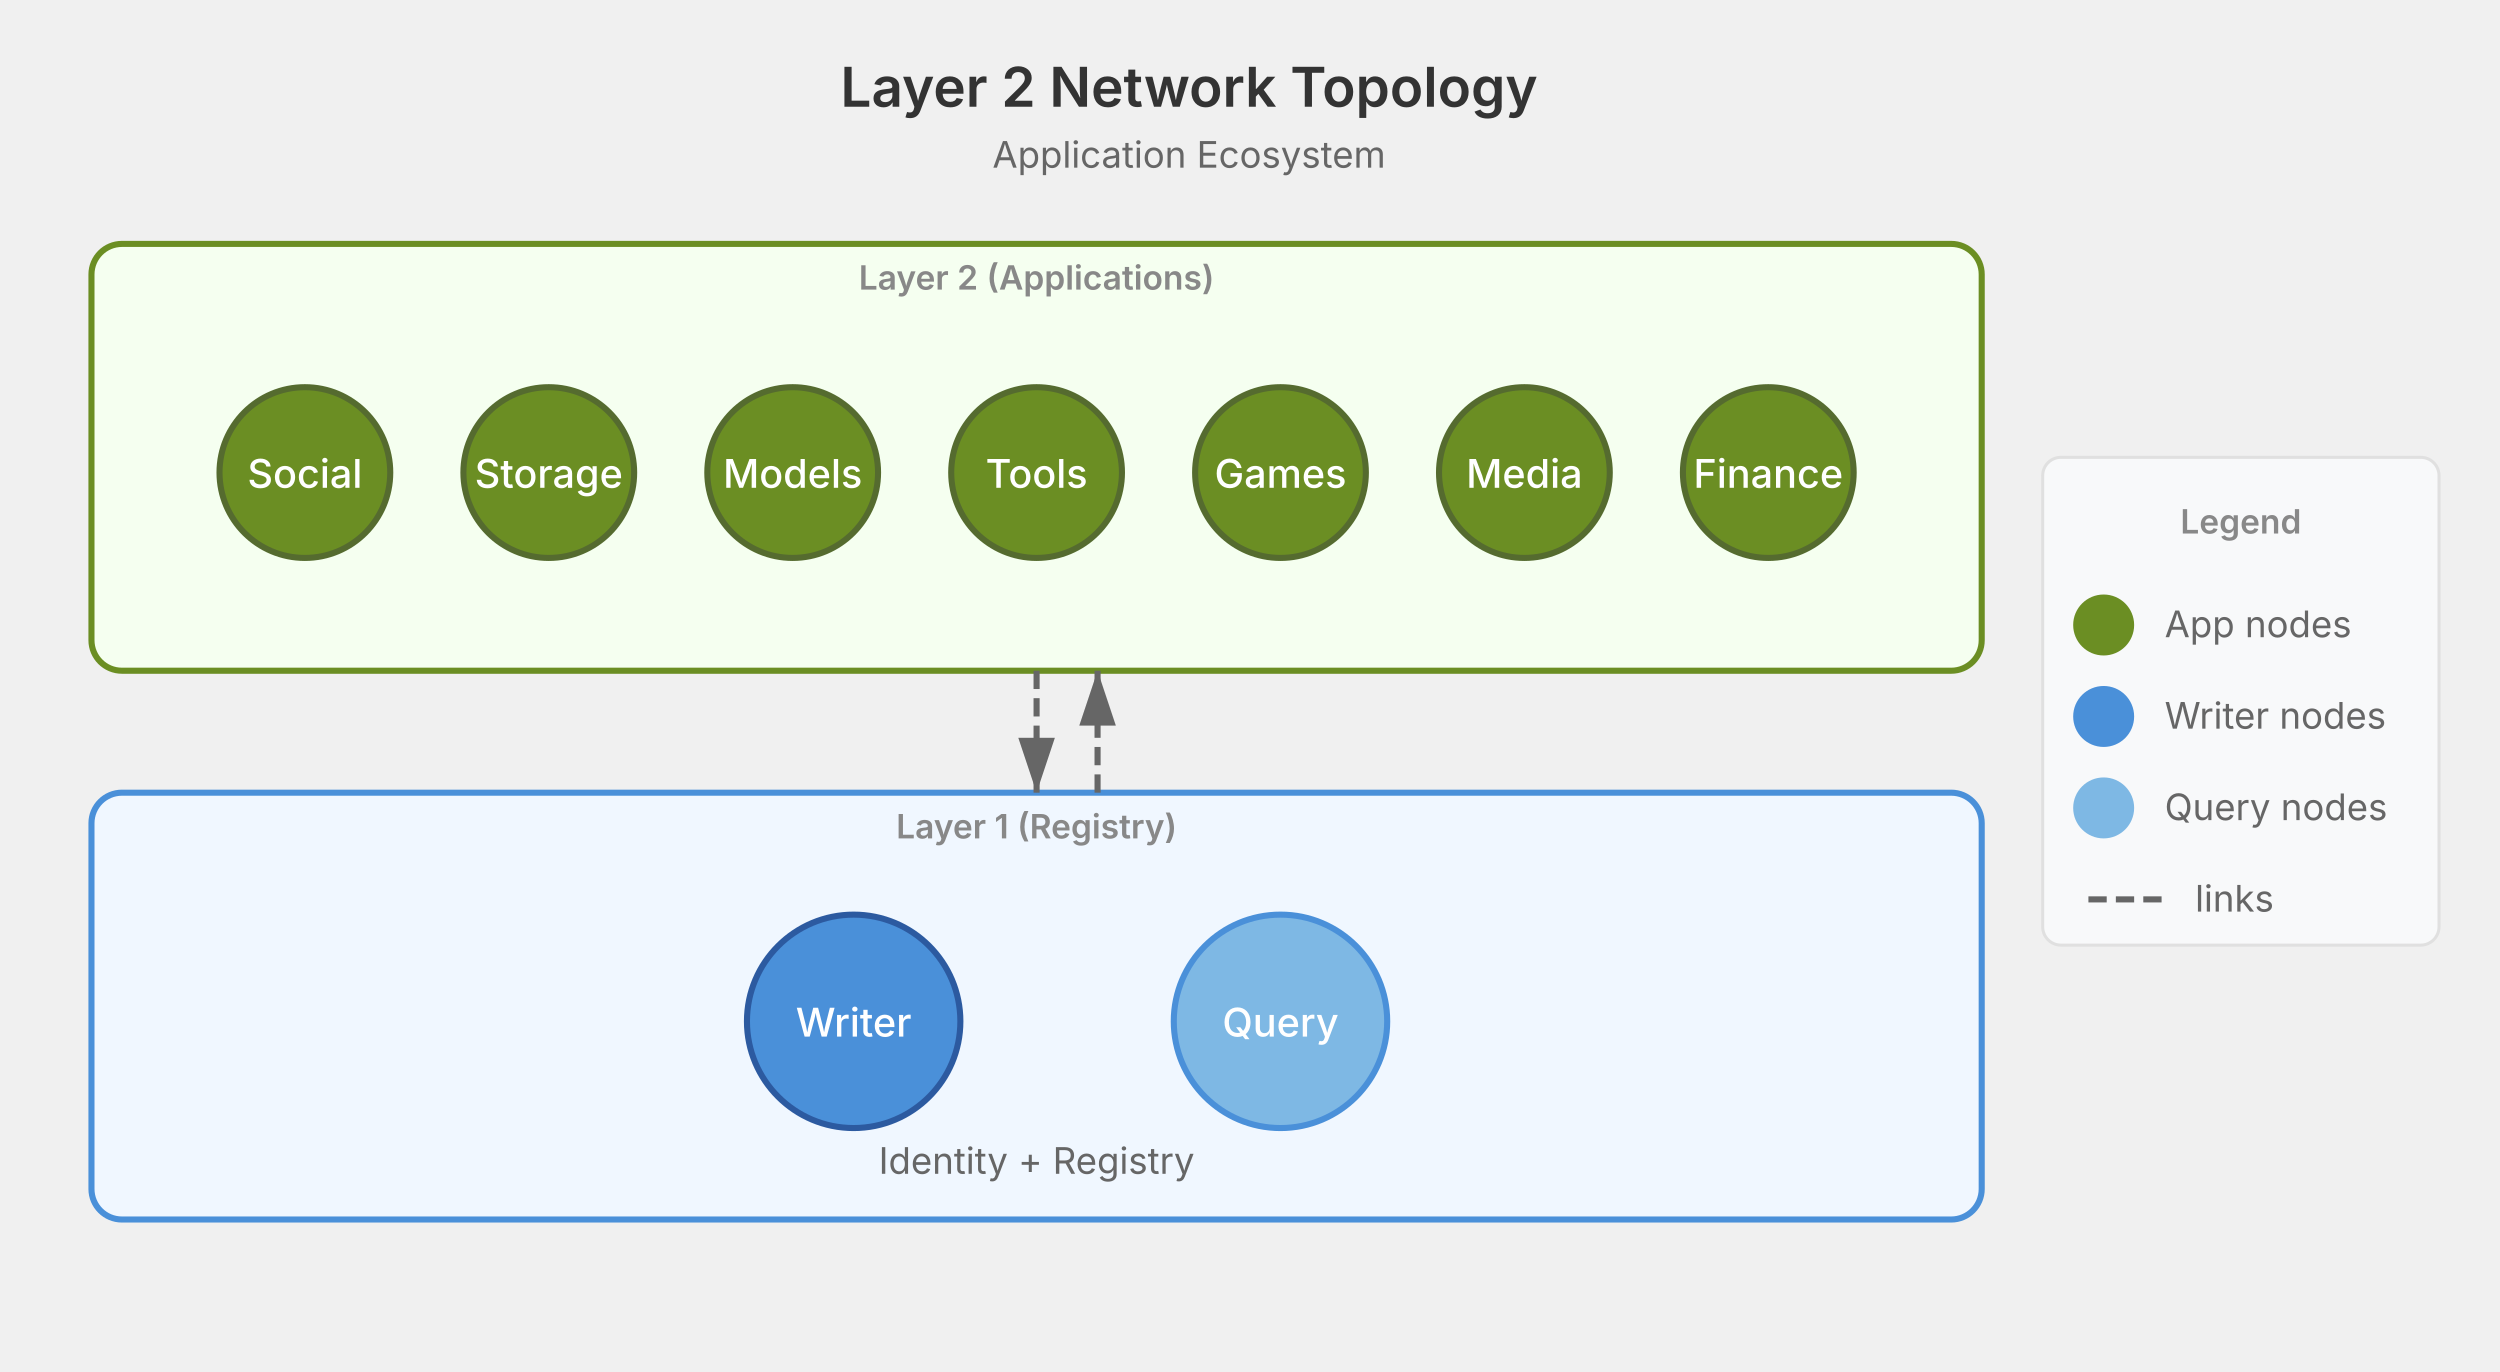
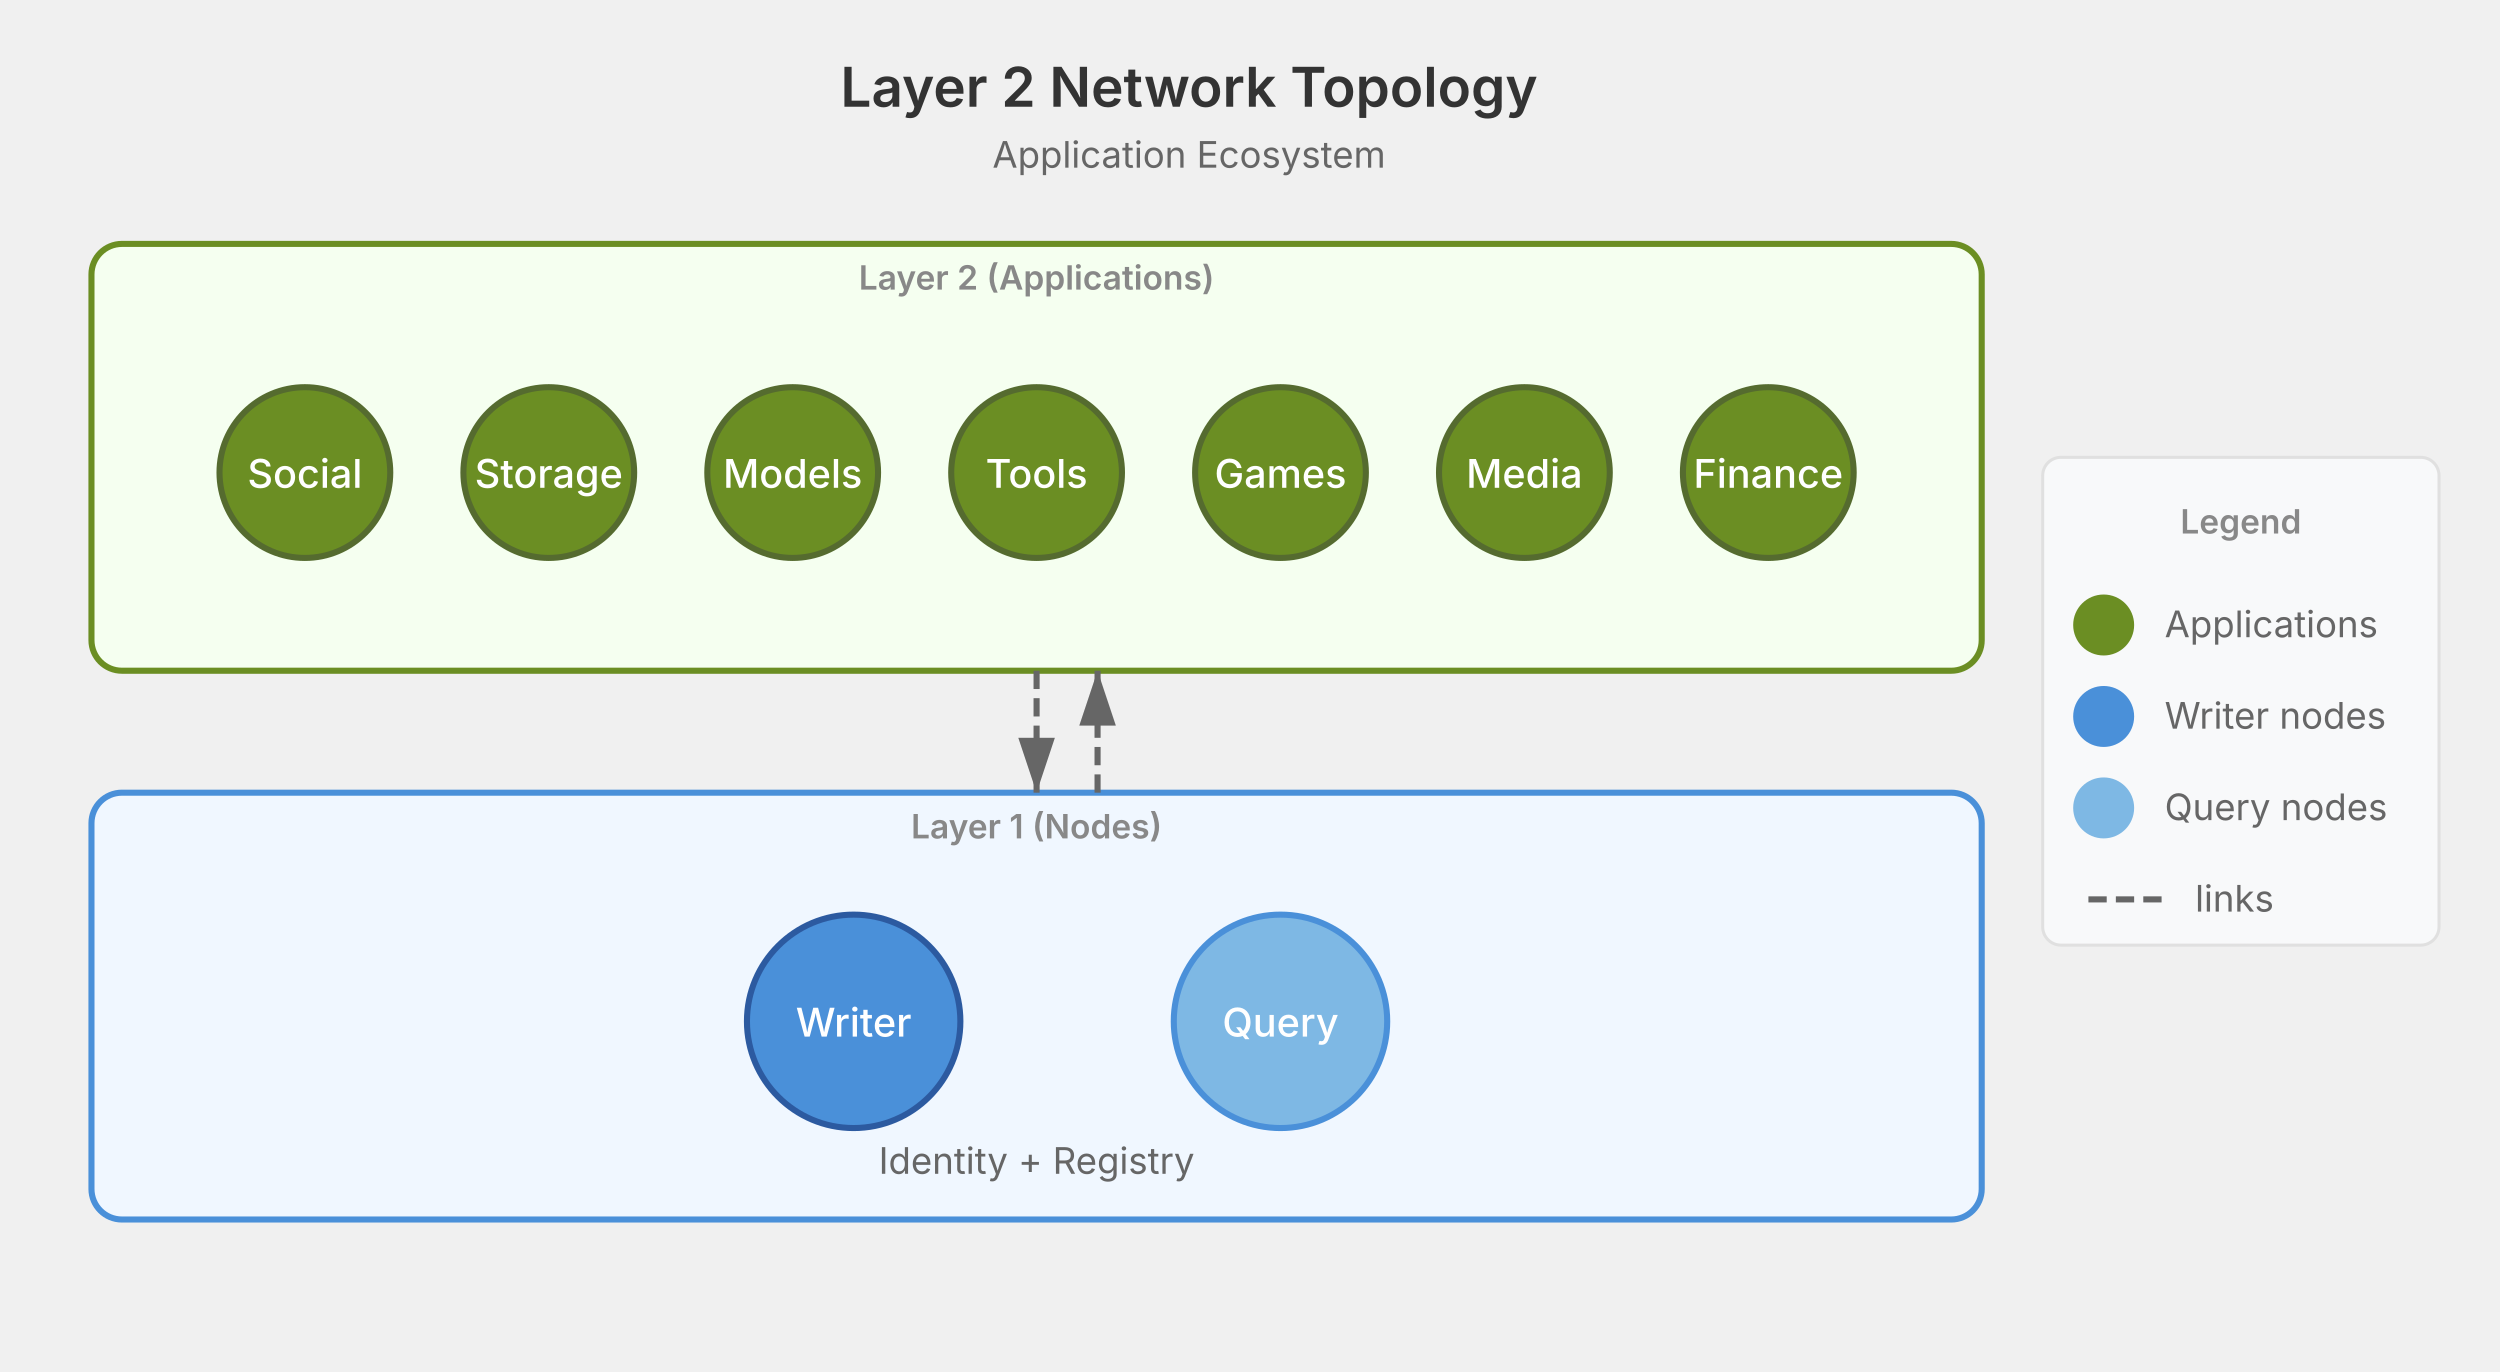
<svg xmlns="http://www.w3.org/2000/svg" viewBox="0 0 820 450">
  <defs>
    <style>
      .title { font-family: -apple-system, BlinkMacSystemFont, 'Segoe UI', sans-serif; font-size: 18px; font-weight: 600; fill: #333; }
      .label { font-family: -apple-system, BlinkMacSystemFont, 'Segoe UI', sans-serif; font-size: 13px; fill: #fff; font-weight: 500; }
      .subtitle { font-family: -apple-system, BlinkMacSystemFont, 'Segoe UI', sans-serif; font-size: 12px; fill: #666; }
      .nodetitle { font-family: -apple-system, BlinkMacSystemFont, 'Segoe UI', sans-serif; font-size: 11px; fill: #888; font-weight: 600; }
    </style>
    <marker id="arrow" markerWidth="10" markerHeight="10" refX="9" refY="3" orient="auto" markerUnits="strokeWidth">
      <path d="M0,0 L0,6 L9,3 z" fill="#666" />
    </marker>
  </defs>
  <text x="390" y="35" class="title" text-anchor="middle">Layer 2 Network Topology</text>
  <text x="390" y="55" class="subtitle" text-anchor="middle">Application Ecosystem</text>
  <rect x="30" y="80" width="620" height="140" rx="10" fill="#f5fff0" stroke="#6b8e23" stroke-width="2" />
  <text x="340" y="95" class="nodetitle" text-anchor="middle">Layer 2 (Applications)</text>
  <circle cx="100" cy="155" r="28" fill="#6b8e23" stroke="#556b2f" stroke-width="2" />
  <text x="100" y="160" class="label" text-anchor="middle">Social</text>
  <circle cx="180" cy="155" r="28" fill="#6b8e23" stroke="#556b2f" stroke-width="2" />
  <text x="180" y="160" class="label" text-anchor="middle">Storage</text>
  <circle cx="260" cy="155" r="28" fill="#6b8e23" stroke="#556b2f" stroke-width="2" />
  <text x="260" y="160" class="label" text-anchor="middle">Models</text>
  <circle cx="340" cy="155" r="28" fill="#6b8e23" stroke="#556b2f" stroke-width="2" />
  <text x="340" y="160" class="label" text-anchor="middle">Tools</text>
  <circle cx="420" cy="155" r="28" fill="#6b8e23" stroke="#556b2f" stroke-width="2" />
  <text x="420" y="160" class="label" text-anchor="middle">Games</text>
  <circle cx="500" cy="155" r="28" fill="#6b8e23" stroke="#556b2f" stroke-width="2" />
  <text x="500" y="160" class="label" text-anchor="middle">Media</text>
  <circle cx="580" cy="155" r="28" fill="#6b8e23" stroke="#556b2f" stroke-width="2" />
  <text x="580" y="160" class="label" text-anchor="middle">Finance</text>
  <rect x="30" y="260" width="620" height="140" rx="10" fill="#f0f7ff" stroke="#4a90d9" stroke-width="2" />
-   <text x="340" y="275" class="nodetitle" text-anchor="middle">Layer 1 (Registry)</text>
+   <text x="340" y="275" class="nodetitle" text-anchor="middle">Layer 1 (Nodes)</text>
  <circle cx="280" cy="335" r="35" fill="#4a90d9" stroke="#2c5aa0" stroke-width="2" />
  <text x="280" y="340" class="label" text-anchor="middle">Writer</text>
  <circle cx="420" cy="335" r="35" fill="#7eb8e4" stroke="#4a90d9" stroke-width="2" />
  <text x="420" y="340" class="label" text-anchor="middle" fill="#1a5276">Query</text>
  <text x="340" y="385" class="subtitle" text-anchor="middle">Identity + Registry</text>
  <line x1="340" y1="220" x2="340" y2="260" stroke="#666" stroke-width="2" stroke-dasharray="6,3" marker-end="url(#arrow)" />
  <line x1="360" y1="260" x2="360" y2="220" stroke="#666" stroke-width="2" stroke-dasharray="6,3" marker-end="url(#arrow)" />
  <rect x="670" y="150" width="130" height="160" rx="6" fill="#f8f9fa" stroke="#e0e0e0" />
  <text x="735" y="175" class="nodetitle" text-anchor="middle">Legend</text>
  <circle cx="690" cy="205" r="10" fill="#6b8e23" />
-   <text x="710" y="209" class="subtitle" text-anchor="start" font-size="10">App nodes</text>
+   <text x="710" y="209" class="subtitle" text-anchor="start" font-size="10">Applications</text>
  <circle cx="690" cy="235" r="10" fill="#4a90d9" />
  <text x="710" y="239" class="subtitle" text-anchor="start" font-size="10">Writer nodes</text>
  <circle cx="690" cy="265" r="10" fill="#7eb8e4" />
  <text x="710" y="269" class="subtitle" text-anchor="start" font-size="10">Query nodes</text>
  <line x1="685" y1="295" x2="710" y2="295" stroke="#666" stroke-width="2" stroke-dasharray="6,3" />
  <text x="720" y="299" class="subtitle" text-anchor="start" font-size="10">links</text>
</svg>
